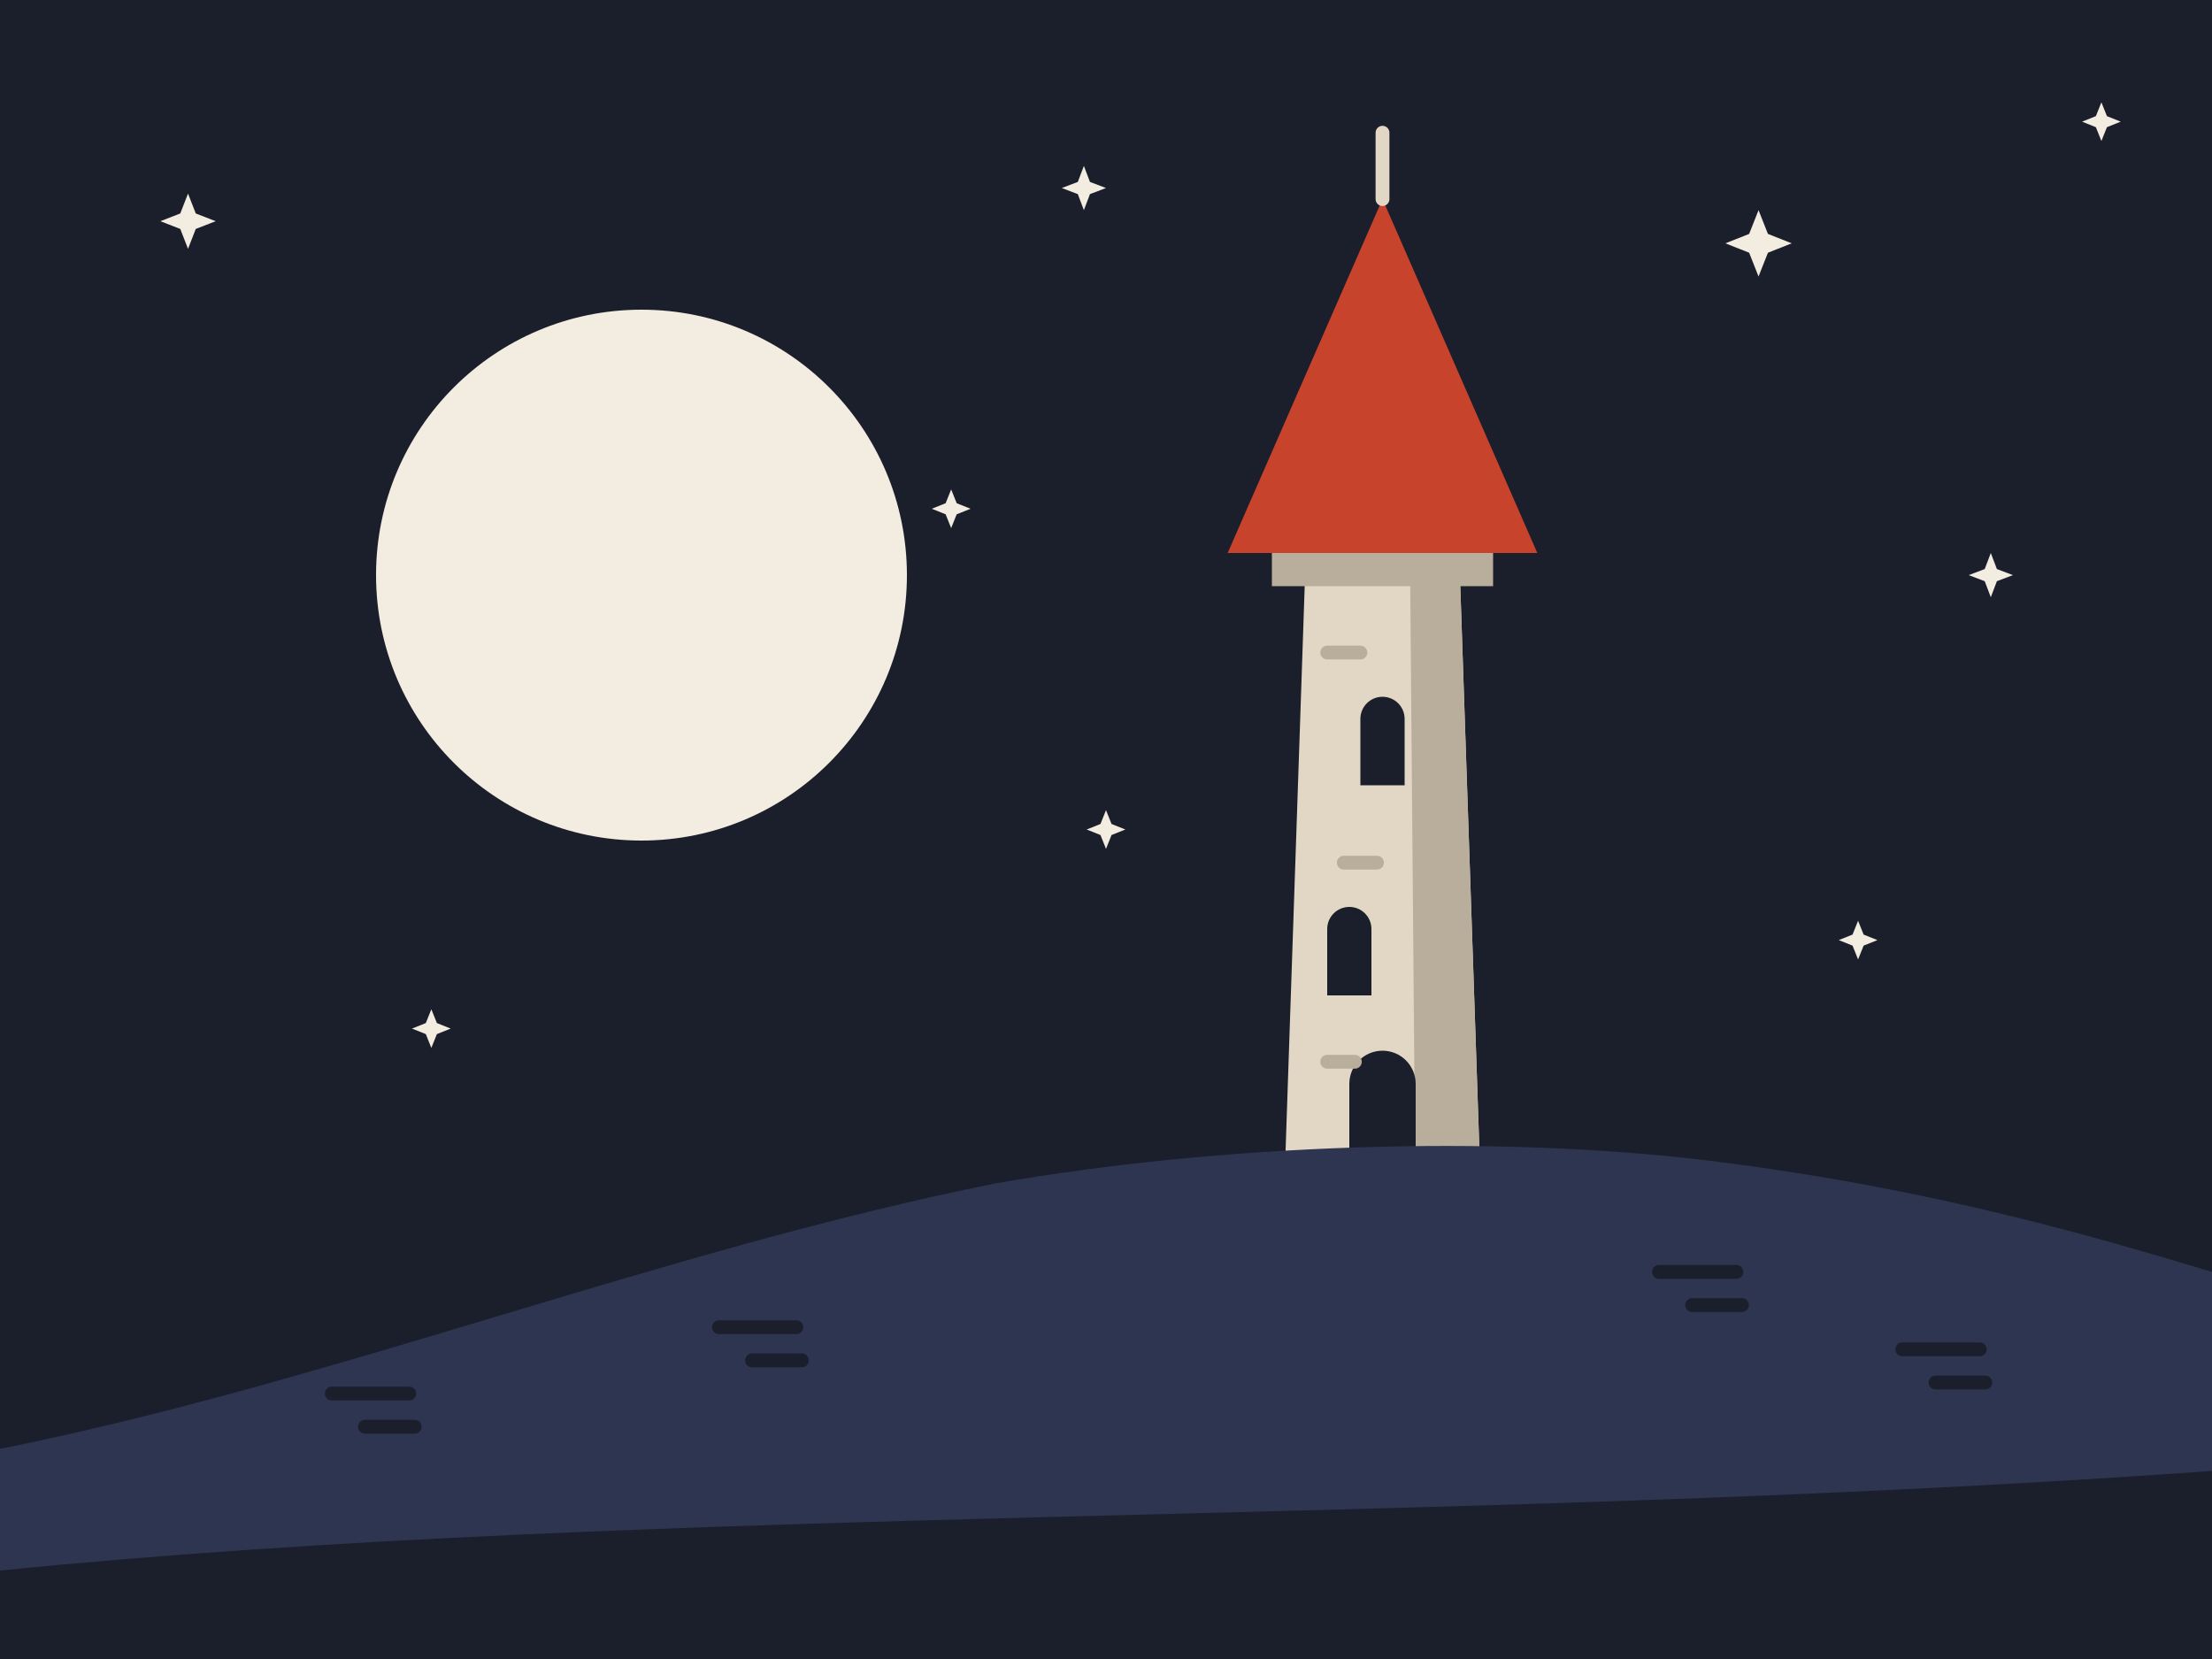
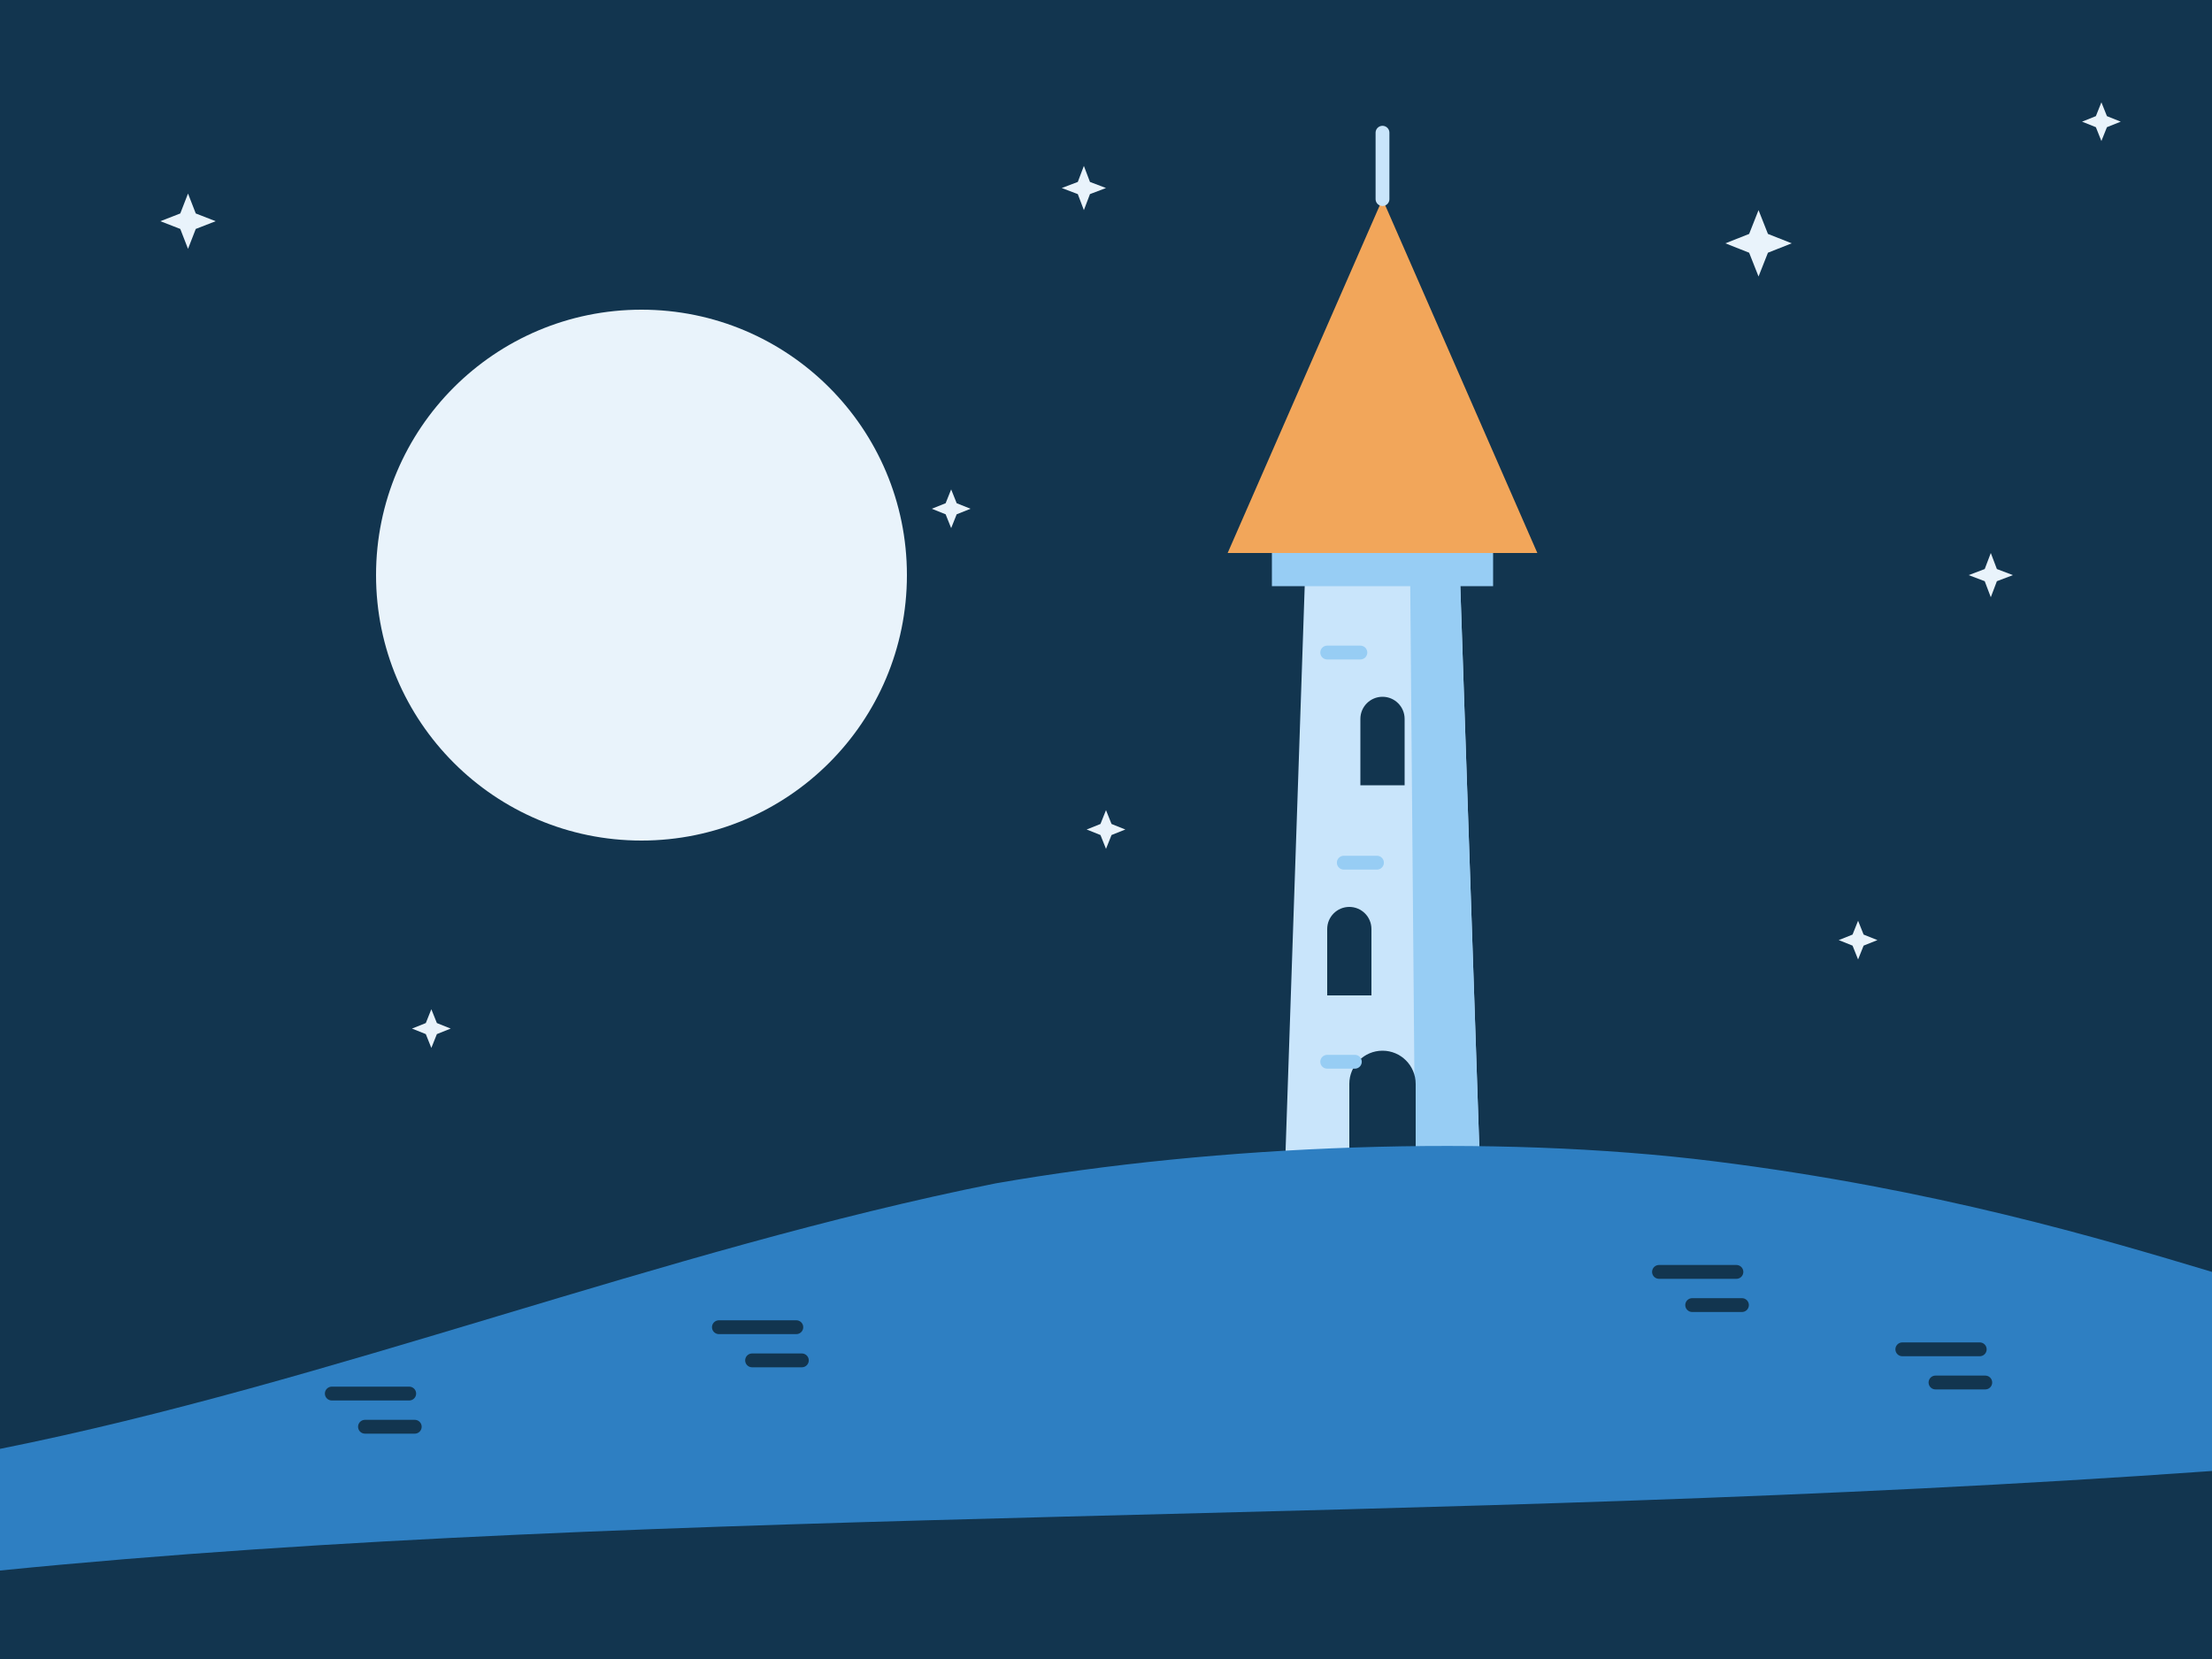
<svg xmlns="http://www.w3.org/2000/svg" viewBox="0 0 400 300" preserveAspectRatio="xMidYMid slice">
-   <rect width="400" height="300" fill="#1B1E2B" />
-   <path d="M34 35L35.4 38.6L39 40L35.4 41.4L34 45L32.6 41.4L29 40L32.6 38.6ZM78 182.5L79 185L81.5 186L79 187L78 189.5L77 187L74.5 186L77 185ZM196 30L197.1 32.9L200 34L197.1 35.1L196 38L194.9 35.1L192 34L194.9 32.9ZM200 146.5L201 149L203.5 150L201 151L200 153.5L199 151L196.5 150L199 149ZM318 38L319.7 42.3L324 44L319.7 45.7L318 50L316.3 45.7L312 44L316.3 42.3ZM360 100L361.1 102.9L364 104L361.1 105.1L360 108L358.9 105.1L356 104L358.9 102.9ZM336 166.5L337 169L339.5 170L337 171L336 173.5L335 171L332.5 170L335 169ZM380 18.5L381 21L383.5 22L381 23L380 25.5L379 23L376.5 22L379 21ZM172 88.5L173 91L175.5 92L173 93L172 95.5L171 93L168.5 92L171 91Z" fill="#F3ECE0" />
-   <circle cx="116" cy="104" r="48" fill="#F3ECE0" />
-   <path d="M232 222L236 104H264L268 222Z" fill="#E2D7C5" />
-   <path d="M256 222L255 104H264L268 222Z" fill="#B9AE9C" />
-   <rect x="230" y="98" width="40" height="8" fill="#B9AE9C" />
-   <path d="M222 100L250 36L278 100Z" fill="#C8432B" />
-   <path d="M250 36V24" fill="none" stroke="#E2D7C5" stroke-width="2.5" stroke-linecap="round" stroke-linejoin="round" />
-   <path d="M246 142V130A4 4 0 0 1 254 130V142ZM240 180V168A4 4 0 0 1 248 168V180ZM244 212V196A6 6 0 0 1 256 196V212Z" fill="#1B1E2B" />
-   <path d="M240 118h6M243 156h6M240 192h5" fill="none" stroke="#B9AE9C" stroke-width="2.5" stroke-linecap="round" stroke-linejoin="round" />
-   <path d="M0 262C60 250 120 226 180 214C220 207 270 205 310 210C350 215 380 224 400 230V300H0Z" fill="#2E3550" />
-   <path d="M0 284C120 272 260 276 400 266V300H0Z" fill="#1B1E2B" />
-   <path d="M60 252h14M66 258h9M300 230h14M306 236h9M344 244h14M350 250h9M130 240h14M136 246h9" fill="none" stroke="#1B1E2B" stroke-width="2.5" stroke-linecap="round" stroke-linejoin="round" />
+   <rect width="400" height="300" fill="#12354F" />
+   <path d="M34 35L35.4 38.6L39 40L35.4 41.4L34 45L32.6 41.4L29 40L32.6 38.6ZM78 182.5L79 185L81.5 186L79 187L78 189.5L77 187L74.5 186L77 185ZM196 30L197.1 32.9L200 34L197.1 35.1L196 38L194.9 35.1L192 34L194.9 32.9ZM200 146.5L201 149L203.5 150L201 151L200 153.5L199 151L196.5 150L199 149ZM318 38L319.7 42.3L324 44L319.7 45.7L318 50L316.3 45.7L312 44L316.3 42.3ZM360 100L361.1 102.9L364 104L361.1 105.1L360 108L358.9 105.1L356 104L358.9 102.9ZM336 166.5L337 169L339.5 170L337 171L336 173.5L335 171L332.5 170L335 169ZM380 18.5L381 21L383.5 22L381 23L380 25.5L379 23L376.5 22L379 21ZM172 88.5L173 91L175.5 92L173 93L172 95.5L171 93L168.5 92L171 91Z" fill="#E9F3FB" />
+   <circle cx="116" cy="104" r="48" fill="#E9F3FB" />
+   <path d="M232 222L236 104H264L268 222Z" fill="#C9E5FB" />
+   <path d="M256 222L255 104H264L268 222Z" fill="#97CDF4" />
+   <rect x="230" y="98" width="40" height="8" fill="#97CDF4" />
+   <path d="M222 100L250 36L278 100Z" fill="#F2A65A" />
+   <path d="M250 36V24" fill="none" stroke="#C9E5FB" stroke-width="2.5" stroke-linecap="round" stroke-linejoin="round" />
+   <path d="M246 142V130A4 4 0 0 1 254 130V142ZM240 180V168A4 4 0 0 1 248 168V180ZM244 212V196A6 6 0 0 1 256 196V212Z" fill="#12354F" />
+   <path d="M240 118h6M243 156h6M240 192h5" fill="none" stroke="#97CDF4" stroke-width="2.5" stroke-linecap="round" stroke-linejoin="round" />
+   <path d="M0 262C60 250 120 226 180 214C220 207 270 205 310 210C350 215 380 224 400 230V300H0Z" fill="#2E7FC2" />
+   <path d="M0 284C120 272 260 276 400 266V300H0Z" fill="#12354F" />
+   <path d="M60 252h14M66 258h9M300 230h14M306 236h9M344 244h14M350 250h9M130 240h14M136 246h9" fill="none" stroke="#12354F" stroke-width="2.5" stroke-linecap="round" stroke-linejoin="round" />
</svg>
